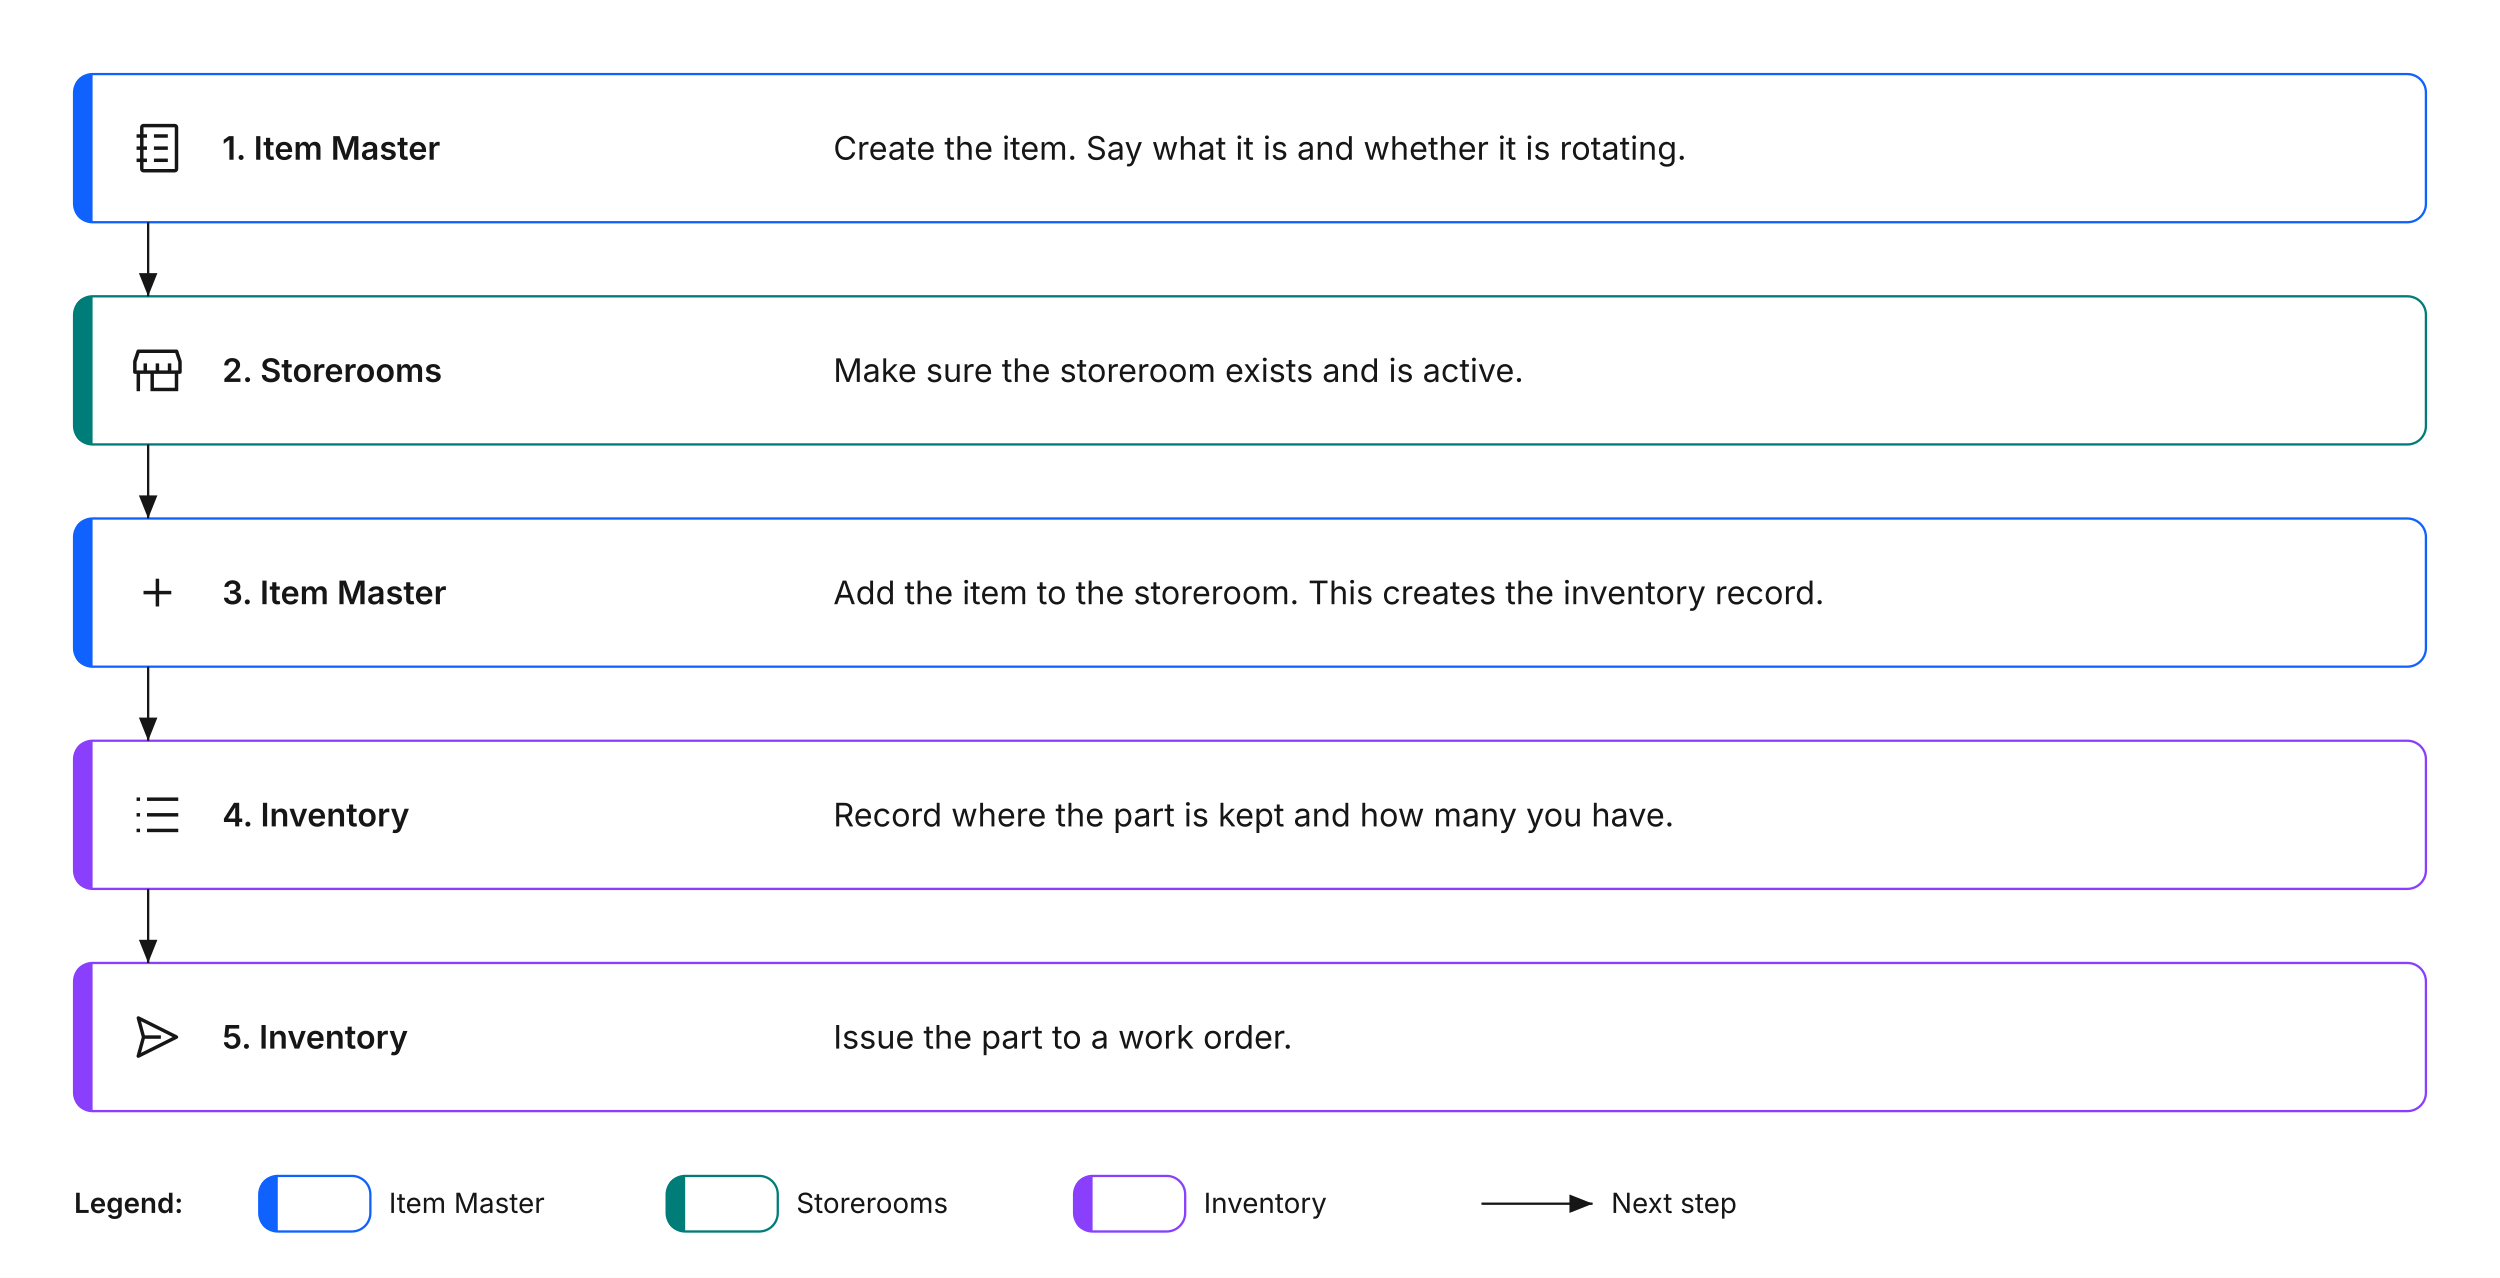
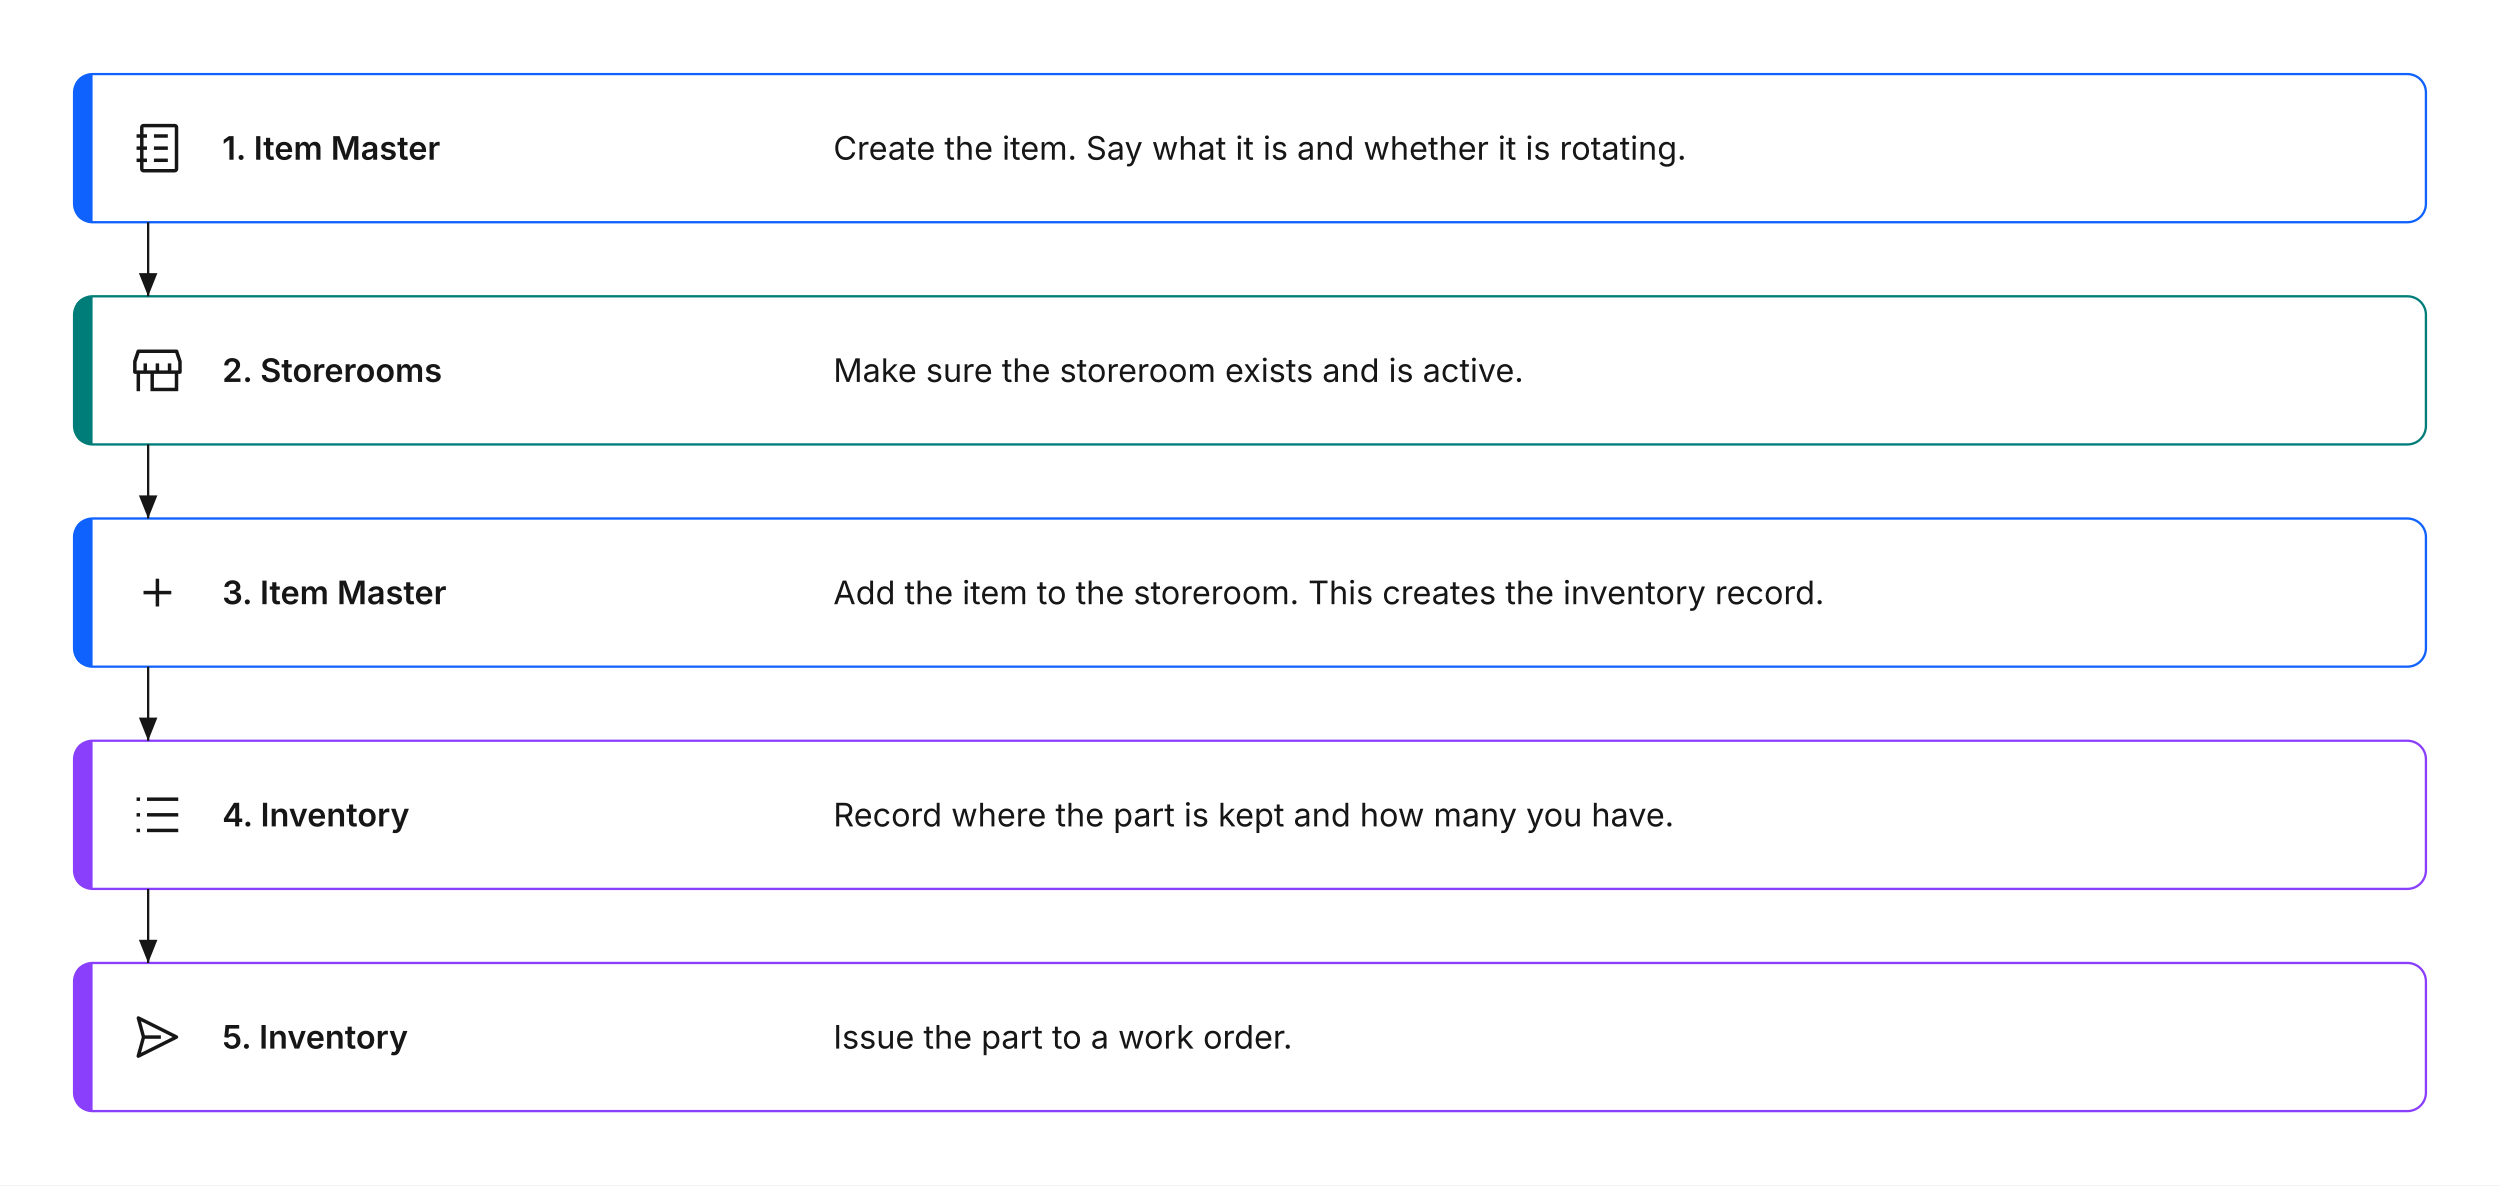
- <svg xmlns="http://www.w3.org/2000/svg" viewBox="0 0 1080 552" width="1080" height="552" role="img" aria-labelledby="t d" style="background:#ffffff; font-family:'IBM Plex Sans', -apple-system, sans-serif;">
+ <svg xmlns="http://www.w3.org/2000/svg" viewBox="0 0 1080 512" width="1080" height="512" role="img" aria-labelledby="t d" style="background:#ffffff; font-family:'IBM Plex Sans', -apple-system, sans-serif;">
  <defs>
    <marker id="arrow" viewBox="0 0 10 10" refX="10" refY="5" markerWidth="10" markerHeight="10" markerUnits="userSpaceOnUse" orient="auto">
      <path d="M 0 1 L 10 5 L 0 9 z" fill="#161616" />
    </marker>
  </defs>
  <rect width="100%" height="100%" fill="#ffffff" />
  <rect class="node" id="s1" x="32" y="32" width="1016" height="64" rx="8" ry="8" fill="#ffffff" stroke="#0f62fe" stroke-width="1" />
  <path d="M 40 32 Q 32 32 32 40 V 88 Q 32 96 40 96 Z" fill="#0f62fe" />
  <g transform="translate(56 52) scale(0.75)" fill="#161616">
    <path d="M26,2H8A2,2,0,0,0,6,4V8H4v2H6v5H4v2H6v5H4v2H6v4a2,2,0,0,0,2,2H26a2,2,0,0,0,2-2V4A2,2,0,0,0,26,2Zm0,26H8V24h2V22H8V17h2V15H8V10h2V8H8V4H26Z" />
    <path d="M14 8H22V10H14z" />
    <path d="M14 15H22V17H14z" />
    <path d="M14 22H22V24H14z" />
  </g>
  <text x="96" y="69" font-size="14" font-weight="600" fill="#161616">1. Item Master</text>
  <text x="360" y="69" font-size="14" fill="#161616">Create the item. Say what it is and whether it is rotating.</text>
  <rect class="node" id="s2" x="32" y="128" width="1016" height="64" rx="8" ry="8" fill="#ffffff" stroke="#007d79" stroke-width="1" />
  <path d="M 40 128 Q 32 128 32 136 V 184 Q 32 192 40 192 Z" fill="#007d79" />
  <g transform="translate(56 148) scale(0.75)" fill="#161616">
    <path d="M30,10.68l-2-6A1,1,0,0,0,27,4H5a1,1,0,0,0-1,.68l-2,6A1.19,1.19,0,0,0,2,11v6a1,1,0,0,0,1,1H4V28H6V18h6V28H28V18h1a1,1,0,0,0,1-1V11A1.19,1.19,0,0,0,30,10.68ZM26,26H14V18H26Zm2-10H24V12H22v4H17V12H15v4H10V12H8v4H4V11.16L5.72,6H26.28L28,11.16Z" />
  </g>
  <text x="96" y="165" font-size="14" font-weight="600" fill="#161616">2. Storerooms</text>
  <text x="360" y="165" font-size="14" fill="#161616">Make sure the storeroom exists and is active.</text>
  <rect class="node" id="s3" x="32" y="224" width="1016" height="64" rx="8" ry="8" fill="#ffffff" stroke="#0f62fe" stroke-width="1" />
  <path d="M 40 224 Q 32 224 32 232 V 280 Q 32 288 40 288 Z" fill="#0f62fe" />
  <g transform="translate(56 244) scale(0.75)" fill="#161616">
    <path d="M17 15 17 8 15 8 15 15 8 15 8 17 15 17 15 24 17 24 17 17 24 17 24 15z" />
  </g>
  <text x="96" y="261" font-size="14" font-weight="600" fill="#161616">3. Item Master</text>
  <text x="360" y="261" font-size="14" fill="#161616">Add the item to the storeroom. This creates the inventory record.</text>
  <rect class="node" id="s4" x="32" y="320" width="1016" height="64" rx="8" ry="8" fill="#ffffff" stroke="#8a3ffc" stroke-width="1" />
  <path d="M 40 320 Q 32 320 32 328 V 376 Q 32 384 40 384 Z" fill="#8a3ffc" />
  <g transform="translate(56 340) scale(0.75)" fill="#161616">
    <path d="M10 6H28V8H10z" />
    <path d="M10 24H28V26H10z" />
    <path d="M10 15H28V17H10z" />
    <path d="M4 15H6V17H4z" />
    <path d="M4 6H6V8H4z" />
    <path d="M4 24H6V26H4z" />
  </g>
  <text x="96" y="357" font-size="14" font-weight="600" fill="#161616">4. Inventory</text>
  <text x="360" y="357" font-size="14" fill="#161616">Record where the part is kept and how many you have.</text>
  <rect class="node" id="s5" x="32" y="416" width="1016" height="64" rx="8" ry="8" fill="#ffffff" stroke="#8a3ffc" stroke-width="1" />
  <path d="M 40 416 Q 32 416 32 424 V 472 Q 32 480 40 480 Z" fill="#8a3ffc" />
  <g transform="translate(56 436) scale(0.75)" fill="#161616">
    <path d="M27.45,15.11l-22-11a1,1,0,0,0-1.08.12,1,1,0,0,0-.33,1L7,16,4,26.74A1,1,0,0,0,5,28a1,1,0,0,0,.45-.11l22-11a1,1,0,0,0,0-1.78Zm-20.9,10L8.76,17H18V15H8.76L6.55,6.89,24.76,16Z" />
  </g>
  <text x="96" y="453" font-size="14" font-weight="600" fill="#161616">5. Inventory</text>
  <text x="360" y="453" font-size="14" fill="#161616">Issue the part to a work order.</text>
  <path class="connector" id="k1" data-from="s1" data-to="s2" fill="none" stroke="#161616" stroke-width="1" marker-end="url(#arrow)" d="M 64 96 V 128" />
  <path class="connector" id="k2" data-from="s2" data-to="s3" fill="none" stroke="#161616" stroke-width="1" marker-end="url(#arrow)" d="M 64 192 V 224" />
  <path class="connector" id="k3" data-from="s3" data-to="s4" fill="none" stroke="#161616" stroke-width="1" marker-end="url(#arrow)" d="M 64 288 V 320" />
  <path class="connector" id="k4" data-from="s4" data-to="s5" fill="none" stroke="#161616" stroke-width="1" marker-end="url(#arrow)" d="M 64 384 V 416" />
-   <text x="32" y="524" font-size="12" font-weight="600" fill="#161616">Legend:</text>
-   <rect x="112" y="508" width="48" height="24" rx="8" ry="8" fill="#ffffff" stroke="#0f62fe" stroke-width="1" />
-   <path d="M 120 508 Q 112 508 112 516 V 524 Q 112 532 120 532 Z" fill="#0f62fe" />
-   <text x="168" y="524" font-size="12" fill="#161616">Item Master</text>
-   <rect x="288" y="508" width="48" height="24" rx="8" ry="8" fill="#ffffff" stroke="#007d79" stroke-width="1" />
-   <path d="M 296 508 Q 288 508 288 516 V 524 Q 288 532 296 532 Z" fill="#007d79" />
-   <text x="344" y="524" font-size="12" fill="#161616">Storerooms</text>
-   <rect x="464" y="508" width="48" height="24" rx="8" ry="8" fill="#ffffff" stroke="#8a3ffc" stroke-width="1" />
-   <path d="M 472 508 Q 464 508 464 516 V 524 Q 464 532 472 532 Z" fill="#8a3ffc" />
-   <text x="520" y="524" font-size="12" fill="#161616">Inventory</text>
-   <path d="M 640 520 H 688" fill="none" stroke="#161616" stroke-width="1" marker-end="url(#arrow)" />
-   <text x="696" y="524" font-size="12" fill="#161616">Next step</text>
</svg>
